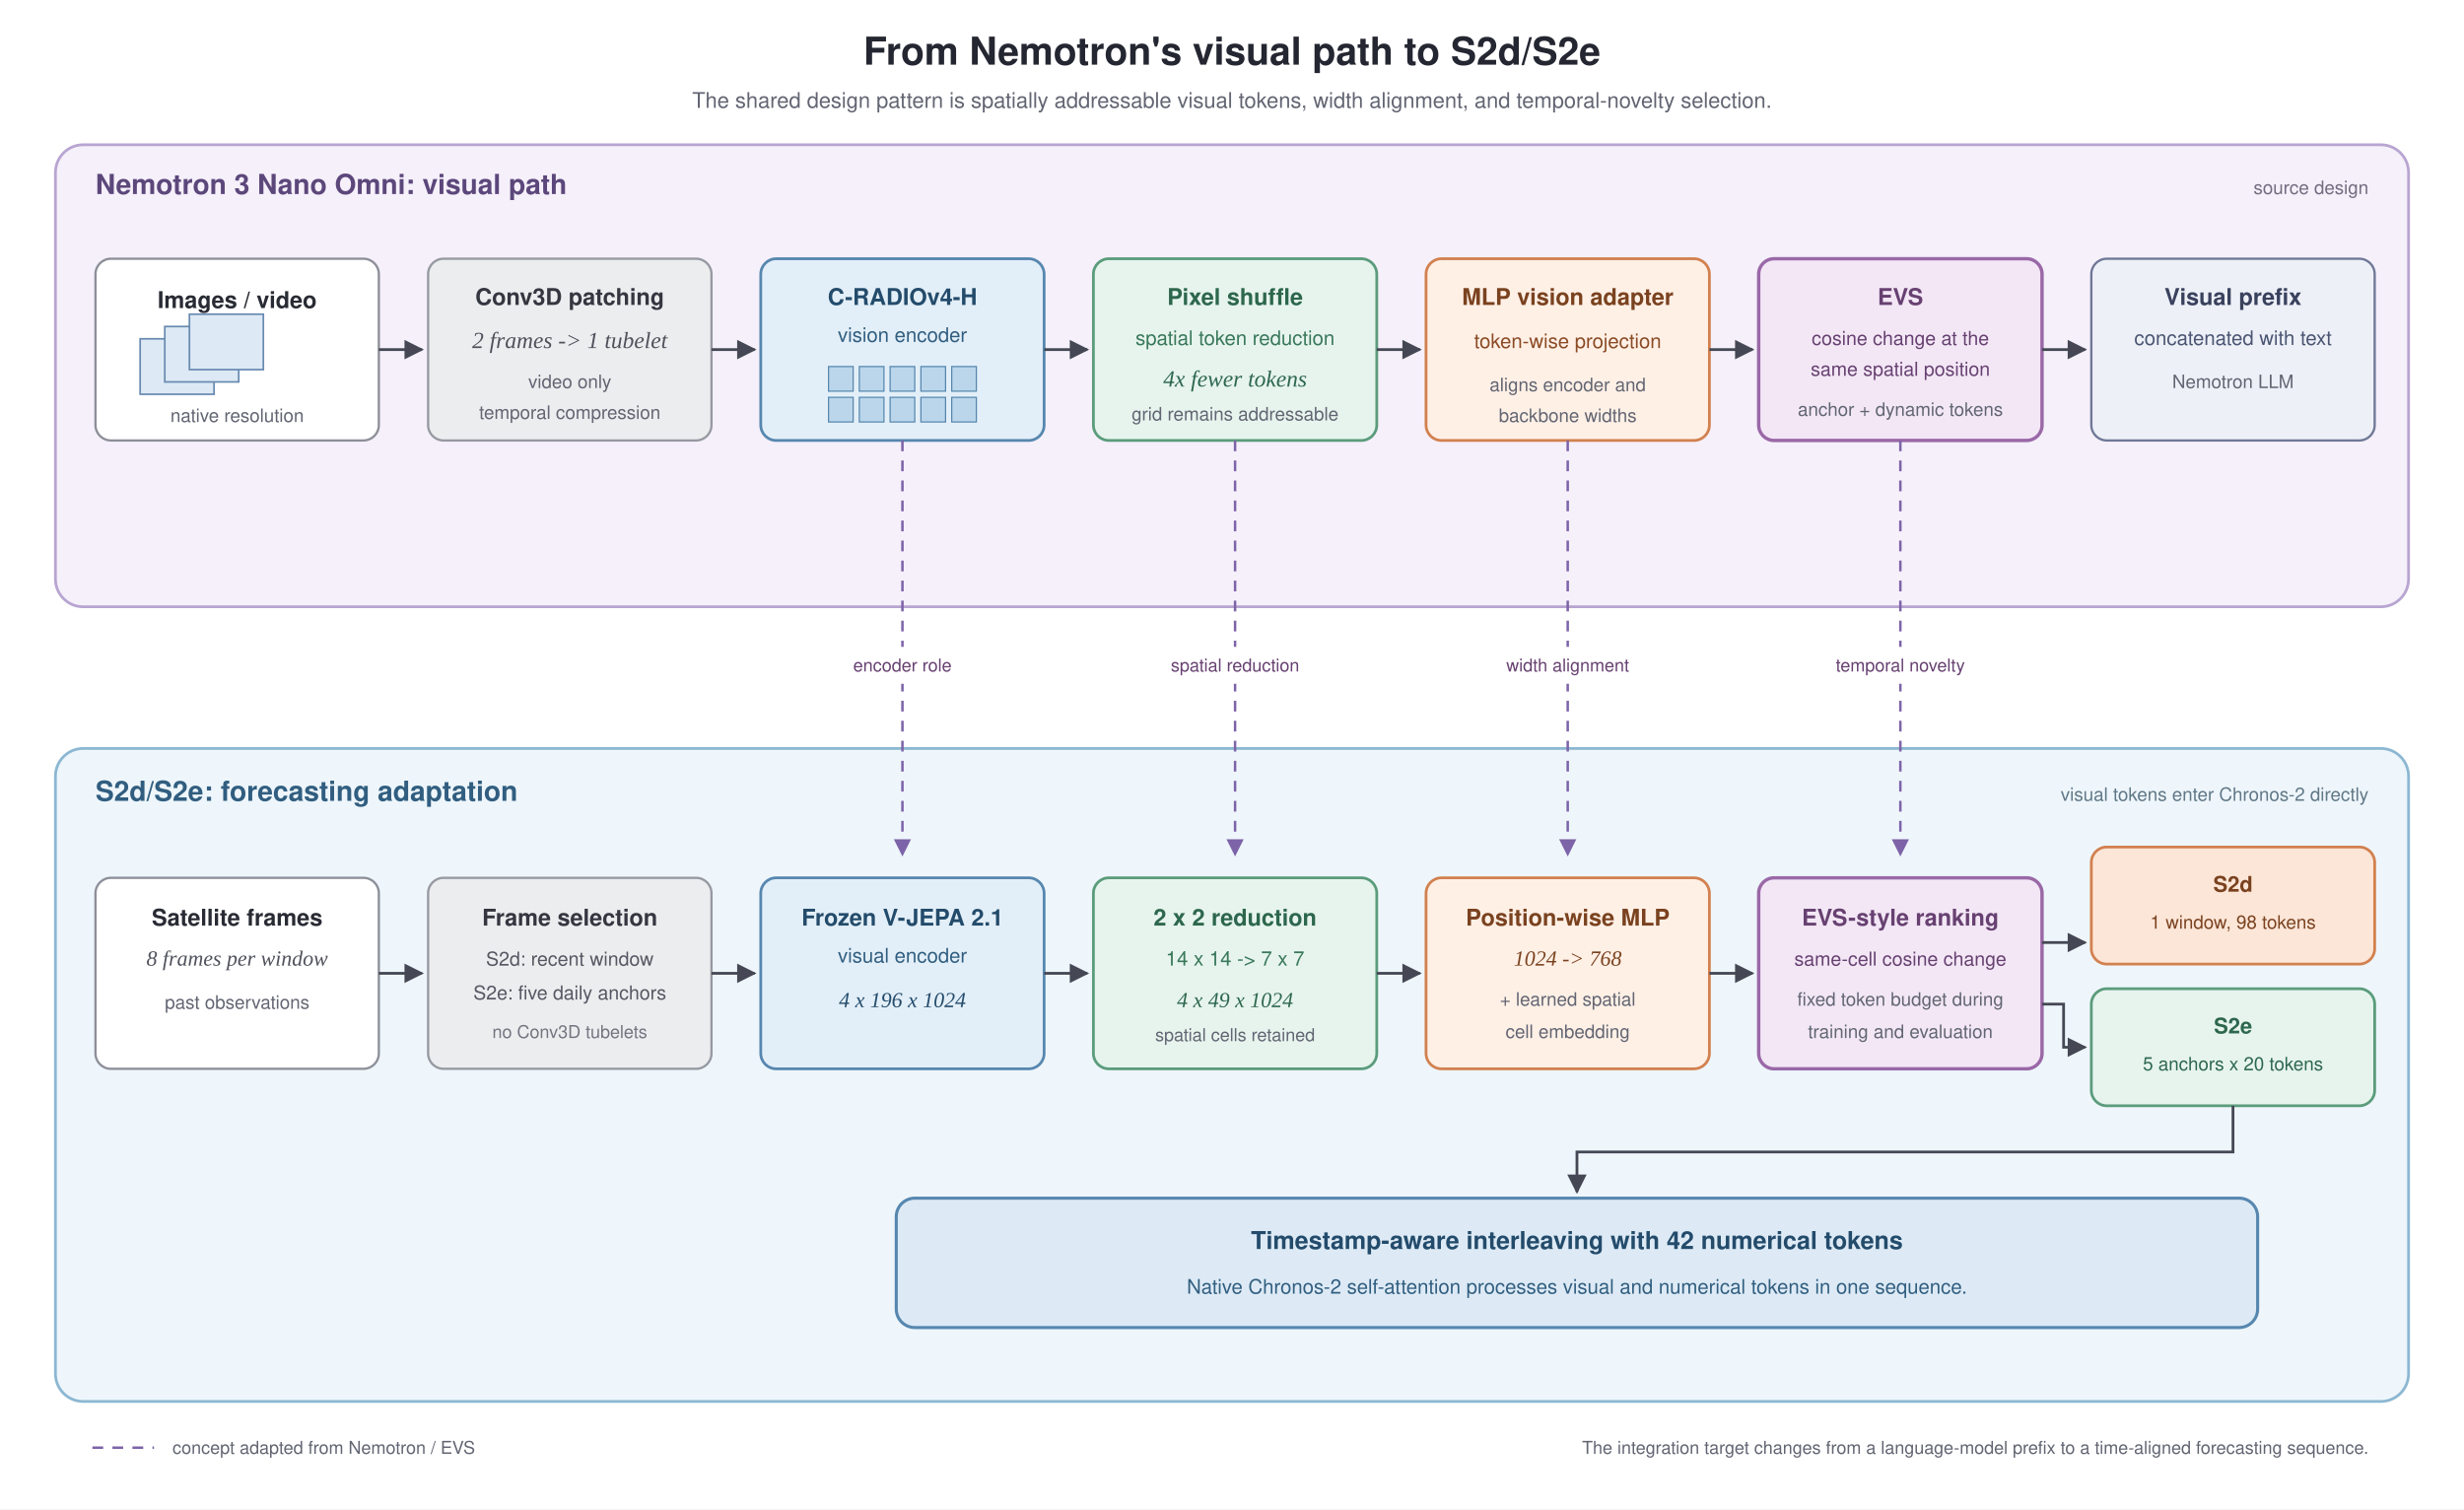
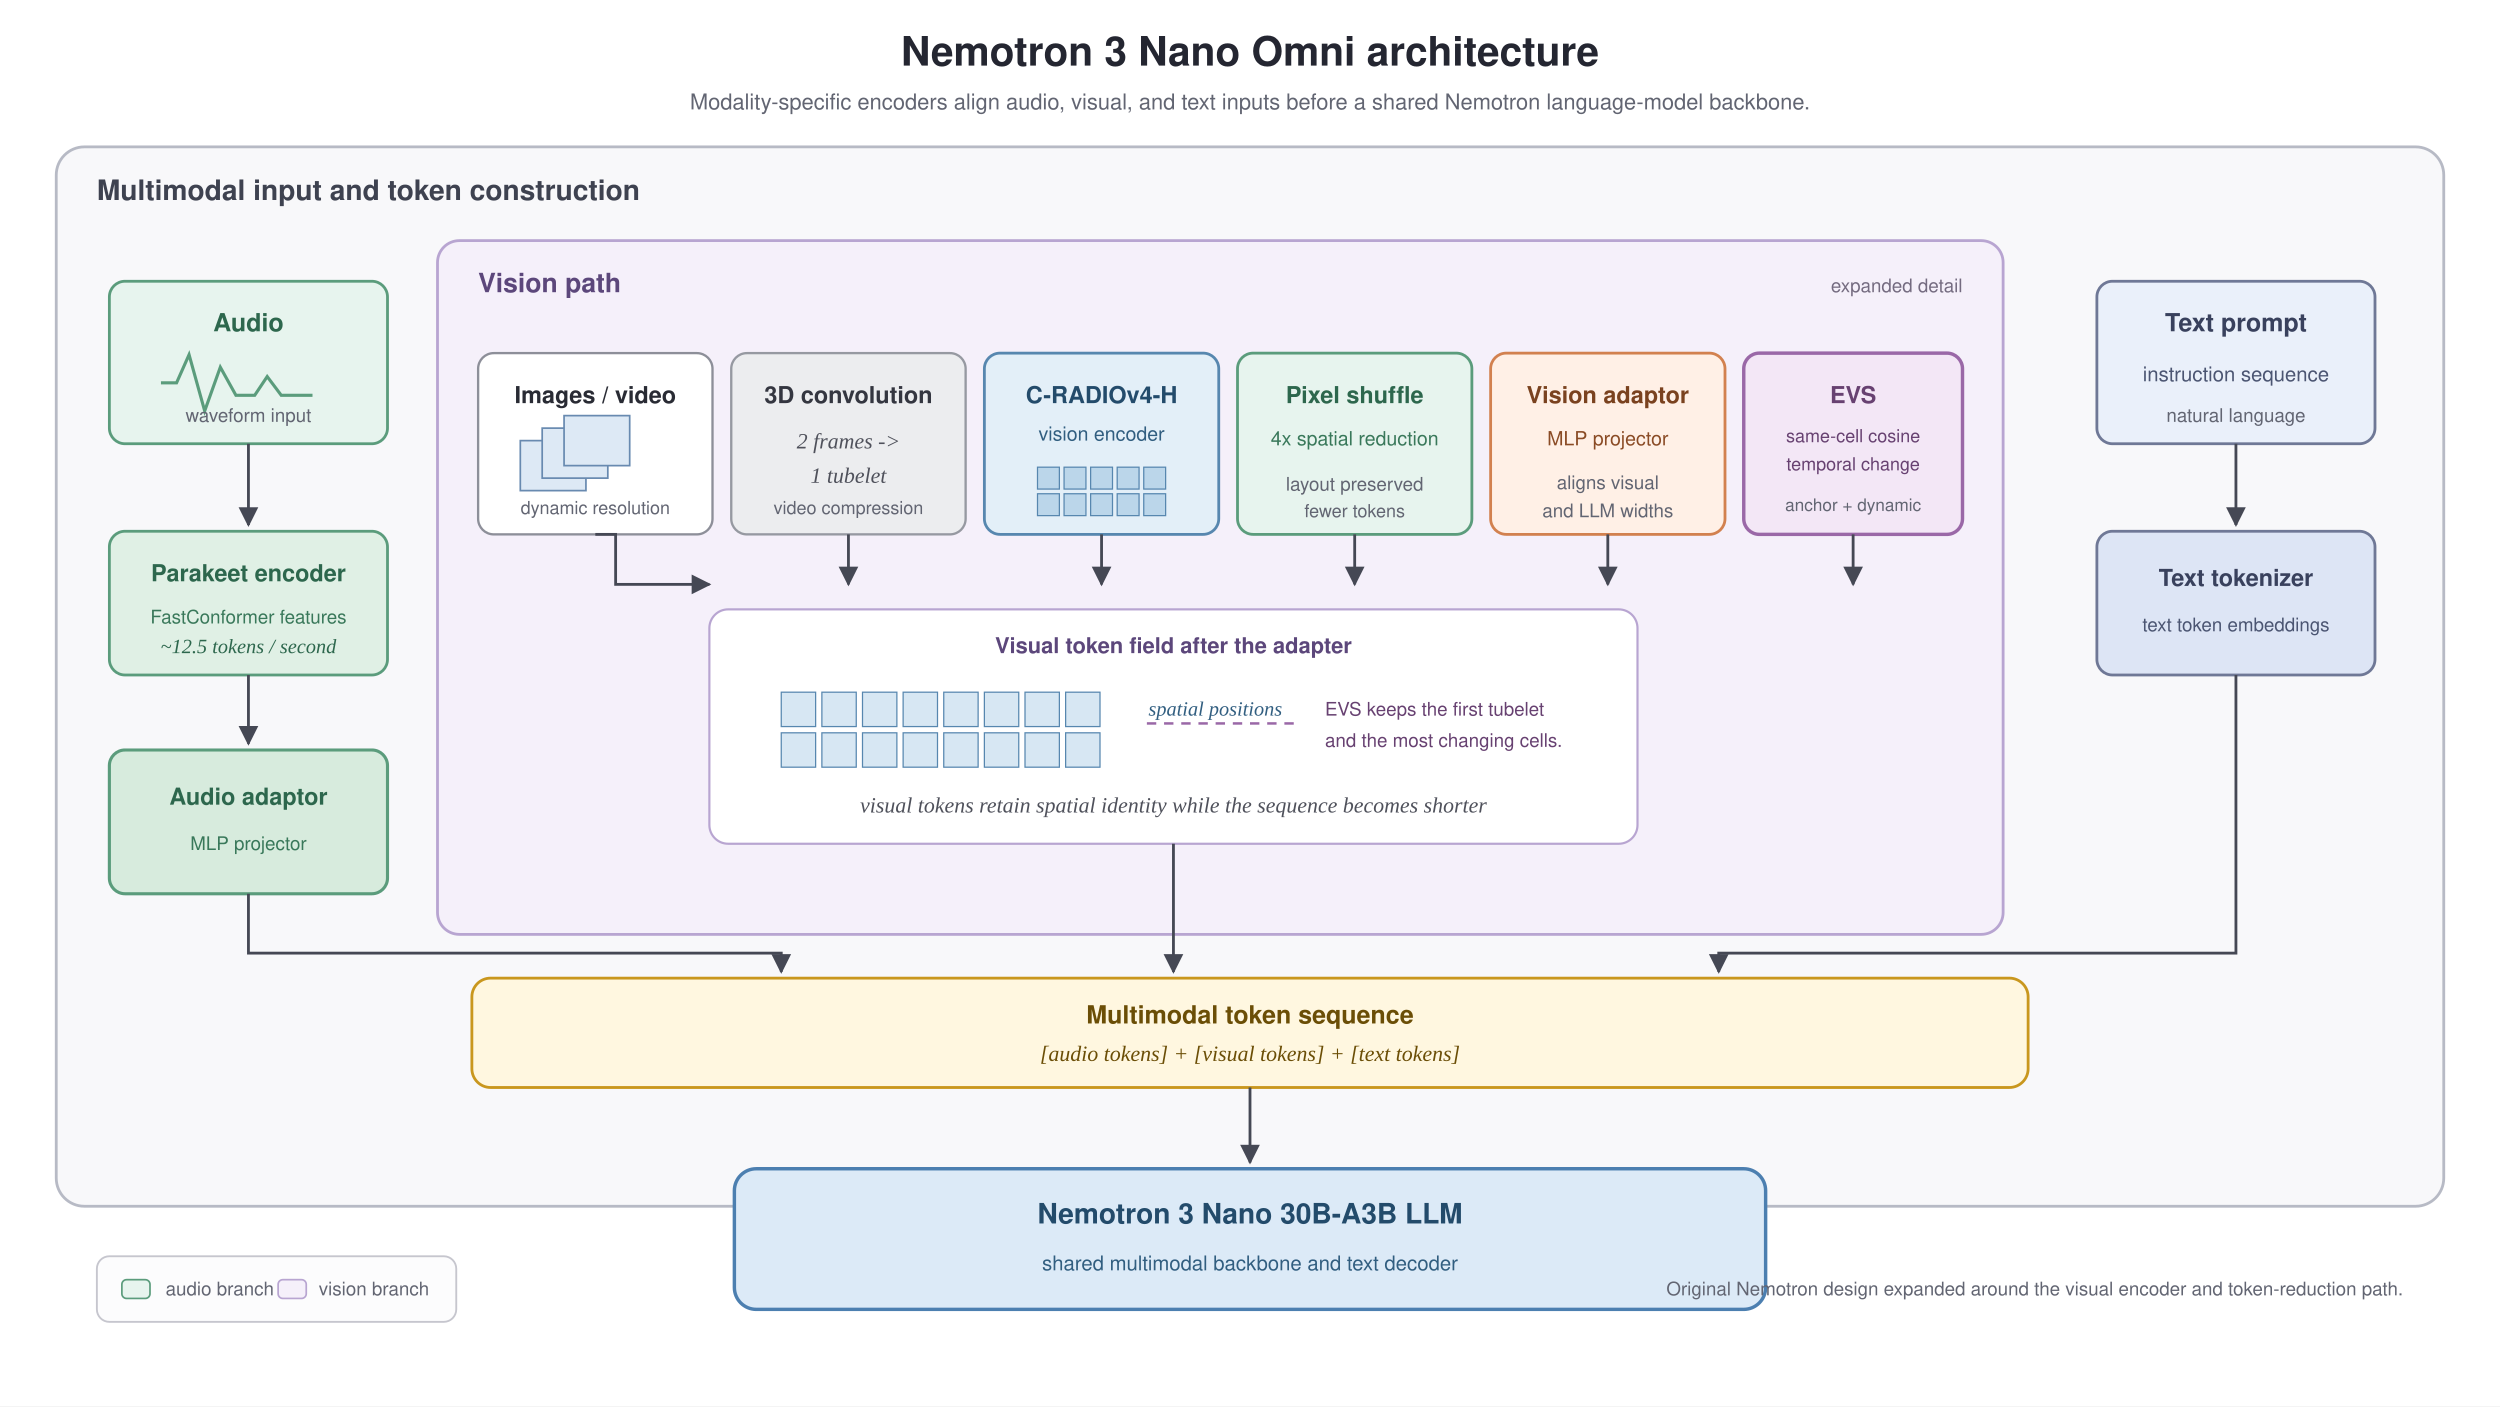
- <svg xmlns="http://www.w3.org/2000/svg" width="1600" height="980" viewBox="0 0 1600 980">
+ <svg xmlns="http://www.w3.org/2000/svg" width="1600" height="900" viewBox="0 0 1600 900">
  <defs>
    <marker id="arrow" viewBox="0 0 10 10" refX="9" refY="5" markerWidth="7" markerHeight="7" orient="auto">
      <path d="M 0 0 L 10 5 L 0 10 z" fill="#454854" />
    </marker>
-     <marker id="arrow-purple" viewBox="0 0 10 10" refX="9" refY="5" markerWidth="7" markerHeight="7" orient="auto">
-       <path d="M 0 0 L 10 5 L 0 10 z" fill="#7D63A8" />
-     </marker>
  </defs>
-   <rect width="1600" height="980" fill="#FFFFFF" />
-   <text x="800" y="42" text-anchor="middle" font-family="Helvetica, Arial, sans-serif" font-size="25" font-weight="bold" fill="#242631">From Nemotron's visual path to S2d/S2e</text>
-   <text x="800" y="70" text-anchor="middle" font-family="Helvetica, Arial, sans-serif" font-size="14" fill="#626572">The shared design pattern is spatially addressable visual tokens, width alignment, and temporal-novelty selection.</text>
-   <rect x="36" y="94" width="1528" height="300" rx="18" fill="#F5F0FA" stroke="#B8A5D1" stroke-width="1.8" />
-   <text x="62" y="126" font-family="Helvetica, Arial, sans-serif" font-size="18" font-weight="bold" fill="#5C477B">Nemotron 3 Nano Omni: visual path</text>
-   <text x="1538" y="126" text-anchor="end" font-family="Helvetica, Arial, sans-serif" font-size="12" fill="#746B80">source design</text>
+   <rect width="1600" height="900" fill="#FFFFFF" />
+   <text x="800" y="42" text-anchor="middle" font-family="Helvetica, Arial, sans-serif" font-size="26" font-weight="bold" fill="#242631">Nemotron 3 Nano Omni architecture</text>
+   <text x="800" y="70" text-anchor="middle" font-family="Helvetica, Arial, sans-serif" font-size="14" fill="#626572">Modality-specific encoders align audio, visual, and text inputs before a shared Nemotron language-model backbone.</text>
+   <rect x="36" y="94" width="1528" height="678" rx="18" fill="#F8F8FA" stroke="#B7BAC5" stroke-width="1.8" />
+   <text x="62" y="128" font-family="Helvetica, Arial, sans-serif" font-size="18" font-weight="bold" fill="#3E4250">Multimodal input and token construction</text>
  <g font-family="Helvetica, Arial, sans-serif">
-     <rect x="62" y="168" width="184" height="118" rx="10" fill="#FFFFFF" stroke="#8D8F99" stroke-width="1.5" />
-     <text x="154" y="200" text-anchor="middle" font-size="15" font-weight="bold" fill="#292B34">Images / video</text>
+     <rect x="70" y="180" width="178" height="104" rx="10" fill="#E7F4EE" stroke="#5B9C7C" stroke-width="1.8" />
+     <text x="159" y="212" text-anchor="middle" font-size="16" font-weight="bold" fill="#2D674D">Audio</text>
+     <path d="M103 245 h10 l8 -18 l10 36 l10 -28 l10 18 h12 l8 -12 l9 12 h20" stroke="#5B9C7C" stroke-width="2" fill="none" />
+     <text x="159" y="270" text-anchor="middle" font-size="12" fill="#626572">waveform input</text>
+     <rect x="70" y="340" width="178" height="92" rx="10" fill="#E0F0E5" stroke="#5B9C7C" stroke-width="1.8" />
+     <text x="159" y="372" text-anchor="middle" font-size="15" font-weight="bold" fill="#2D674D">Parakeet encoder</text>
+     <text x="159" y="399" text-anchor="middle" font-size="12" fill="#39785A">FastConformer features</text>
+     <text x="159" y="418" text-anchor="middle" font-family="Times New Roman, serif" font-size="13" font-style="italic" fill="#2D674D">~12.5 tokens / second</text>
+     <rect x="70" y="480" width="178" height="92" rx="10" fill="#D7EBDD" stroke="#5B9C7C" stroke-width="2" />
+     <text x="159" y="515" text-anchor="middle" font-size="15" font-weight="bold" fill="#2D674D">Audio adaptor</text>
+     <text x="159" y="544" text-anchor="middle" font-size="12" fill="#39785A">MLP projector</text>
+     <rect x="1342" y="180" width="178" height="104" rx="10" fill="#EAF0FA" stroke="#6F7896" stroke-width="1.8" />
+     <text x="1431" y="212" text-anchor="middle" font-size="16" font-weight="bold" fill="#39415D">Text prompt</text>
+     <text x="1431" y="244" text-anchor="middle" font-size="13" fill="#4B5572">instruction sequence</text>
+     <text x="1431" y="270" text-anchor="middle" font-size="12" fill="#626572">natural language</text>
+     <rect x="1342" y="340" width="178" height="92" rx="10" fill="#DDE5F5" stroke="#6F7896" stroke-width="1.8" />
+     <text x="1431" y="375" text-anchor="middle" font-size="15" font-weight="bold" fill="#39415D">Text tokenizer</text>
+     <text x="1431" y="404" text-anchor="middle" font-size="12" fill="#4B5572">text token embeddings</text>
+   </g>
+   <rect x="280" y="154" width="1002" height="444" rx="14" fill="#F5F0FA" stroke="#B8A5D1" stroke-width="1.8" />
+   <text x="306" y="187" font-family="Helvetica, Arial, sans-serif" font-size="17" font-weight="bold" fill="#5C477B">Vision path</text>
+   <text x="1256" y="187" text-anchor="end" font-family="Helvetica, Arial, sans-serif" font-size="12" fill="#746B80">expanded detail</text>
+   <g font-family="Helvetica, Arial, sans-serif">
+     <rect x="306" y="226" width="150" height="116" rx="10" fill="#FFFFFF" stroke="#8D8F99" stroke-width="1.5" />
+     <text x="381" y="258" text-anchor="middle" font-size="15" font-weight="bold" fill="#292B34">Images / video</text>
    <g fill="#DDE9F5" stroke="#688AB0" stroke-width="1.1">
-       <rect x="91" y="220" width="48" height="36" />
-       <rect x="107" y="212" width="48" height="36" />
-       <rect x="123" y="204" width="48" height="36" />
+       <rect x="333" y="282" width="42" height="32" />
+       <rect x="347" y="274" width="42" height="32" />
+       <rect x="361" y="266" width="42" height="32" />
    </g>
-     <text x="154" y="274" text-anchor="middle" font-size="12" fill="#626572">native resolution</text>
-     <rect x="278" y="168" width="184" height="118" rx="10" fill="#ECEDEF" stroke="#9699A1" stroke-width="1.5" />
-     <text x="370" y="198" text-anchor="middle" font-size="15" font-weight="bold" fill="#343640">Conv3D patching</text>
-     <text x="370" y="226" text-anchor="middle" font-family="Times New Roman, serif" font-size="15" font-style="italic" fill="#4F515B">2 frames -&gt; 1 tubelet</text>
-     <text x="370" y="252" text-anchor="middle" font-size="12" fill="#626572">video only</text>
-     <text x="370" y="272" text-anchor="middle" font-size="12" fill="#626572">temporal compression</text>
-     <rect x="494" y="168" width="184" height="118" rx="10" fill="#E3EFF8" stroke="#5787AF" stroke-width="1.8" />
-     <text x="586" y="198" text-anchor="middle" font-size="15" font-weight="bold" fill="#234B6B">C-RADIOv4-H</text>
-     <text x="586" y="222" text-anchor="middle" font-size="13" fill="#315E80">vision encoder</text>
+     <text x="381" y="329" text-anchor="middle" font-size="11.5" fill="#626572">dynamic resolution</text>
+     <rect x="468" y="226" width="150" height="116" rx="10" fill="#ECEDEF" stroke="#9699A1" stroke-width="1.5" />
+     <text x="543" y="258" text-anchor="middle" font-size="15" font-weight="bold" fill="#343640">3D convolution</text>
+     <text x="543" y="287" text-anchor="middle" font-family="Times New Roman, serif" font-size="14" font-style="italic" fill="#4F515B">2 frames -&gt;</text>
+     <text x="543" y="309" text-anchor="middle" font-family="Times New Roman, serif" font-size="14" font-style="italic" fill="#4F515B">1 tubelet</text>
+     <text x="543" y="329" text-anchor="middle" font-size="11.5" fill="#626572">video compression</text>
+     <rect x="630" y="226" width="150" height="116" rx="10" fill="#E3EFF8" stroke="#5787AF" stroke-width="1.8" />
+     <text x="705" y="258" text-anchor="middle" font-size="15" font-weight="bold" fill="#234B6B">C-RADIOv4-H</text>
+     <text x="705" y="282" text-anchor="middle" font-size="12.5" fill="#315E80">vision encoder</text>
    <g fill="#BBD6EA" stroke="#5787AF" stroke-width="0.8">
-       <rect x="538" y="238" width="16" height="16" />
-       <rect x="558" y="238" width="16" height="16" />
-       <rect x="578" y="238" width="16" height="16" />
-       <rect x="598" y="238" width="16" height="16" />
-       <rect x="618" y="238" width="16" height="16" />
-       <rect x="538" y="258" width="16" height="16" />
-       <rect x="558" y="258" width="16" height="16" />
-       <rect x="578" y="258" width="16" height="16" />
-       <rect x="598" y="258" width="16" height="16" />
-       <rect x="618" y="258" width="16" height="16" />
+       <rect x="664" y="299" width="14" height="14" />
+       <rect x="681" y="299" width="14" height="14" />
+       <rect x="698" y="299" width="14" height="14" />
+       <rect x="715" y="299" width="14" height="14" />
+       <rect x="732" y="299" width="14" height="14" />
+       <rect x="664" y="316" width="14" height="14" />
+       <rect x="681" y="316" width="14" height="14" />
+       <rect x="698" y="316" width="14" height="14" />
+       <rect x="715" y="316" width="14" height="14" />
+       <rect x="732" y="316" width="14" height="14" />
    </g>
-     <rect x="710" y="168" width="184" height="118" rx="10" fill="#E7F4EE" stroke="#5B9C7C" stroke-width="1.8" />
-     <text x="802" y="198" text-anchor="middle" font-size="15" font-weight="bold" fill="#2D674D">Pixel shuffle</text>
-     <text x="802" y="224" text-anchor="middle" font-size="13" fill="#39785A">spatial token reduction</text>
-     <text x="802" y="251" text-anchor="middle" font-family="Times New Roman, serif" font-size="15" font-style="italic" fill="#2D674D">4x fewer tokens</text>
-     <text x="802" y="273" text-anchor="middle" font-size="12" fill="#626572">grid remains addressable</text>
-     <rect x="926" y="168" width="184" height="118" rx="10" fill="#FFF0E6" stroke="#D2814F" stroke-width="1.8" />
-     <text x="1018" y="198" text-anchor="middle" font-size="15" font-weight="bold" fill="#7A421F">MLP vision adapter</text>
-     <text x="1018" y="226" text-anchor="middle" font-size="13" fill="#8A4B25">token-wise projection</text>
-     <text x="1018" y="254" text-anchor="middle" font-size="12" fill="#626572">aligns encoder and</text>
-     <text x="1018" y="274" text-anchor="middle" font-size="12" fill="#626572">backbone widths</text>
-     <rect x="1142" y="168" width="184" height="118" rx="10" fill="#F3E7F6" stroke="#9A68A7" stroke-width="2.2" />
-     <text x="1234" y="198" text-anchor="middle" font-size="15" font-weight="bold" fill="#674171">EVS</text>
-     <text x="1234" y="224" text-anchor="middle" font-size="12.5" fill="#674171">cosine change at the</text>
-     <text x="1234" y="244" text-anchor="middle" font-size="12.5" fill="#674171">same spatial position</text>
-     <text x="1234" y="270" text-anchor="middle" font-size="12" fill="#626572">anchor + dynamic tokens</text>
-     <rect x="1358" y="168" width="184" height="118" rx="10" fill="#EDF0F7" stroke="#6F7896" stroke-width="1.5" />
-     <text x="1450" y="198" text-anchor="middle" font-size="15" font-weight="bold" fill="#39415D">Visual prefix</text>
-     <text x="1450" y="224" text-anchor="middle" font-size="13" fill="#4B5572">concatenated with text</text>
-     <text x="1450" y="252" text-anchor="middle" font-size="12" fill="#626572">Nemotron LLM</text>
+     <rect x="792" y="226" width="150" height="116" rx="10" fill="#E7F4EE" stroke="#5B9C7C" stroke-width="1.8" />
+     <text x="867" y="258" text-anchor="middle" font-size="15" font-weight="bold" fill="#2D674D">Pixel shuffle</text>
+     <text x="867" y="285" text-anchor="middle" font-size="12.5" fill="#39785A">4x spatial reduction</text>
+     <text x="867" y="314" text-anchor="middle" font-size="12" fill="#626572">layout preserved</text>
+     <text x="867" y="331" text-anchor="middle" font-size="11.5" fill="#626572">fewer tokens</text>
+     <rect x="954" y="226" width="150" height="116" rx="10" fill="#FFF0E6" stroke="#D2814F" stroke-width="1.8" />
+     <text x="1029" y="258" text-anchor="middle" font-size="15" font-weight="bold" fill="#7A421F">Vision adaptor</text>
+     <text x="1029" y="285" text-anchor="middle" font-size="12.5" fill="#8A4B25">MLP projector</text>
+     <text x="1029" y="313" text-anchor="middle" font-size="12" fill="#626572">aligns visual</text>
+     <text x="1029" y="331" text-anchor="middle" font-size="12" fill="#626572">and LLM widths</text>
+     <rect x="1116" y="226" width="140" height="116" rx="10" fill="#F3E7F6" stroke="#9A68A7" stroke-width="2.2" />
+     <text x="1186" y="258" text-anchor="middle" font-size="15" font-weight="bold" fill="#674171">EVS</text>
+     <text x="1186" y="283" text-anchor="middle" font-size="11.5" fill="#674171">same-cell cosine</text>
+     <text x="1186" y="301" text-anchor="middle" font-size="11.5" fill="#674171">temporal change</text>
+     <text x="1186" y="327" text-anchor="middle" font-size="11" fill="#626572">anchor + dynamic</text>
+     <rect x="454" y="390" width="594" height="150" rx="12" fill="#FFFFFF" stroke="#B8A5D1" stroke-width="1.4" />
+     <text x="751" y="418" text-anchor="middle" font-size="14" font-weight="bold" fill="#5C477B">Visual token field after the adapter</text>
+     <g fill="#D7E7F3" stroke="#5787AF" stroke-width="0.8">
+       <rect x="500" y="443" width="22" height="22" />
+       <rect x="526" y="443" width="22" height="22" />
+       <rect x="552" y="443" width="22" height="22" />
+       <rect x="578" y="443" width="22" height="22" />
+       <rect x="604" y="443" width="22" height="22" />
+       <rect x="630" y="443" width="22" height="22" />
+       <rect x="656" y="443" width="22" height="22" />
+       <rect x="682" y="443" width="22" height="22" />
+       <rect x="500" y="469" width="22" height="22" />
+       <rect x="526" y="469" width="22" height="22" />
+       <rect x="552" y="469" width="22" height="22" />
+       <rect x="578" y="469" width="22" height="22" />
+       <rect x="604" y="469" width="22" height="22" />
+       <rect x="630" y="469" width="22" height="22" />
+       <rect x="656" y="469" width="22" height="22" />
+       <rect x="682" y="469" width="22" height="22" />
+     </g>
+     <text x="735" y="458" font-family="Times New Roman, serif" font-size="13" font-style="italic" fill="#315E80">spatial positions</text>
+     <path d="M734 463 H830" stroke="#9A68A7" stroke-width="1.6" stroke-dasharray="6 5" />
+     <text x="848" y="458" font-family="Helvetica, Arial, sans-serif" font-size="12" fill="#674171">EVS keeps the first tubelet</text>
+     <text x="848" y="478" font-family="Helvetica, Arial, sans-serif" font-size="12" fill="#674171">and the most changing cells.</text>
+     <text x="751" y="520" text-anchor="middle" font-family="Times New Roman, serif" font-size="14" font-style="italic" fill="#4F515B">visual tokens retain spatial identity while the sequence becomes shorter</text>
  </g>
+   <rect x="302" y="626" width="996" height="70" rx="12" fill="#FFF7E0" stroke="#C9971E" stroke-width="1.8" />
+   <text x="800" y="655" text-anchor="middle" font-family="Helvetica, Arial, sans-serif" font-size="16" font-weight="bold" fill="#6B4E06">Multimodal token sequence</text>
+   <text x="800" y="679" text-anchor="middle" font-family="Times New Roman, serif" font-size="14" font-style="italic" fill="#6B4E06">[audio tokens] + [visual tokens] + [text tokens]</text>
+   <rect x="470" y="748" width="660" height="90" rx="14" fill="#DCEAF7" stroke="#4C7FB0" stroke-width="2.2" />
+   <text x="800" y="783" text-anchor="middle" font-family="Helvetica, Arial, sans-serif" font-size="18" font-weight="bold" fill="#234B6B">Nemotron 3 Nano 30B-A3B LLM</text>
+   <text x="800" y="813" text-anchor="middle" font-family="Helvetica, Arial, sans-serif" font-size="13" fill="#315E80">shared multimodal backbone and text decoder</text>
  <g stroke="#454854" stroke-width="1.8" fill="none" marker-end="url(#arrow)">
-     <path d="M246 227 H274" />
-     <path d="M462 227 H490" />
-     <path d="M678 227 H706" />
-     <path d="M894 227 H922" />
-     <path d="M1110 227 H1138" />
-     <path d="M1326 227 H1354" />
+     <path d="M159 284 V336" />
+     <path d="M159 432 V476" />
+     <path d="M381 342 H394 V374 H454" />
+     <path d="M543 342 V374" />
+     <path d="M705 342 V374" />
+     <path d="M867 342 V374" />
+     <path d="M1029 342 V374" />
+     <path d="M1186 342 V374" />
+     <path d="M1431 284 V336" />
+     <path d="M159 572 V610 H500 V622" />
+     <path d="M751 540 V622" />
+     <path d="M1431 432 V610 H1100 V622" />
+     <path d="M800 696 V744" />
  </g>
-   <rect x="36" y="486" width="1528" height="424" rx="18" fill="#EEF6FB" stroke="#8CB7D2" stroke-width="1.8" />
-   <text x="62" y="520" font-family="Helvetica, Arial, sans-serif" font-size="18" font-weight="bold" fill="#315E80">S2d/S2e: forecasting adaptation</text>
-   <text x="1538" y="520" text-anchor="end" font-family="Helvetica, Arial, sans-serif" font-size="12" fill="#607786">visual tokens enter Chronos-2 directly</text>
-   <g font-family="Helvetica, Arial, sans-serif">
-     <rect x="62" y="570" width="184" height="124" rx="10" fill="#FFFFFF" stroke="#8D8F99" stroke-width="1.5" />
-     <text x="154" y="601" text-anchor="middle" font-size="15" font-weight="bold" fill="#292B34">Satellite frames</text>
-     <text x="154" y="627" text-anchor="middle" font-family="Times New Roman, serif" font-size="14" font-style="italic" fill="#4F515B">8 frames per window</text>
-     <text x="154" y="655" text-anchor="middle" font-size="12" fill="#626572">past observations</text>
-     <rect x="278" y="570" width="184" height="124" rx="10" fill="#ECEDEF" stroke="#9699A1" stroke-width="1.5" />
-     <text x="370" y="601" text-anchor="middle" font-size="15" font-weight="bold" fill="#343640">Frame selection</text>
-     <text x="370" y="627" text-anchor="middle" font-size="12.5" fill="#555862">S2d: recent window</text>
-     <text x="370" y="649" text-anchor="middle" font-size="12.5" fill="#555862">S2e: five daily anchors</text>
-     <text x="370" y="674" text-anchor="middle" font-size="11.5" fill="#727580">no Conv3D tubelets</text>
-     <rect x="494" y="570" width="184" height="124" rx="10" fill="#E3EFF8" stroke="#5787AF" stroke-width="1.8" />
-     <text x="586" y="601" text-anchor="middle" font-size="15" font-weight="bold" fill="#234B6B">Frozen V-JEPA 2.1</text>
-     <text x="586" y="625" text-anchor="middle" font-size="13" fill="#315E80">visual encoder</text>
-     <text x="586" y="654" text-anchor="middle" font-family="Times New Roman, serif" font-size="14" font-style="italic" fill="#234B6B">4 x 196 x 1024</text>
-     <rect x="710" y="570" width="184" height="124" rx="10" fill="#E7F4EE" stroke="#5B9C7C" stroke-width="1.8" />
-     <text x="802" y="601" text-anchor="middle" font-size="15" font-weight="bold" fill="#2D674D">2 x 2 reduction</text>
-     <text x="802" y="627" text-anchor="middle" font-size="13" fill="#39785A">14 x 14 -&gt; 7 x 7</text>
-     <text x="802" y="654" text-anchor="middle" font-family="Times New Roman, serif" font-size="14" font-style="italic" fill="#2D674D">4 x 49 x 1024</text>
-     <text x="802" y="676" text-anchor="middle" font-size="11.5" fill="#626572">spatial cells retained</text>
-     <rect x="926" y="570" width="184" height="124" rx="10" fill="#FFF0E6" stroke="#D2814F" stroke-width="1.8" />
-     <text x="1018" y="601" text-anchor="middle" font-size="15" font-weight="bold" fill="#7A421F">Position-wise MLP</text>
-     <text x="1018" y="627" text-anchor="middle" font-family="Times New Roman, serif" font-size="14" font-style="italic" fill="#7A421F">1024 -&gt; 768</text>
-     <text x="1018" y="653" text-anchor="middle" font-size="12" fill="#626572">+ learned spatial</text>
-     <text x="1018" y="674" text-anchor="middle" font-size="12" fill="#626572">cell embedding</text>
-     <rect x="1142" y="570" width="184" height="124" rx="10" fill="#F3E7F6" stroke="#9A68A7" stroke-width="2.2" />
-     <text x="1234" y="601" text-anchor="middle" font-size="15" font-weight="bold" fill="#674171">EVS-style ranking</text>
-     <text x="1234" y="627" text-anchor="middle" font-size="12.5" fill="#674171">same-cell cosine change</text>
-     <text x="1234" y="653" text-anchor="middle" font-size="12" fill="#626572">fixed token budget during</text>
-     <text x="1234" y="674" text-anchor="middle" font-size="12" fill="#626572">training and evaluation</text>
-     <rect x="1358" y="550" width="184" height="76" rx="10" fill="#FCE6D8" stroke="#D2814F" stroke-width="1.8" />
-     <text x="1450" y="579" text-anchor="middle" font-size="14" font-weight="bold" fill="#7A421F">S2d</text>
-     <text x="1450" y="603" text-anchor="middle" font-size="12" fill="#7A421F">1 window, 98 tokens</text>
-     <rect x="1358" y="642" width="184" height="76" rx="10" fill="#E7F4EE" stroke="#5B9C7C" stroke-width="1.8" />
-     <text x="1450" y="671" text-anchor="middle" font-size="14" font-weight="bold" fill="#2D674D">S2e</text>
-     <text x="1450" y="695" text-anchor="middle" font-size="12" fill="#2D674D">5 anchors x 20 tokens</text>
-   </g>
-   <g stroke="#454854" stroke-width="1.8" fill="none" marker-end="url(#arrow)">
-     <path d="M246 632 H274" />
-     <path d="M462 632 H490" />
-     <path d="M678 632 H706" />
-     <path d="M894 632 H922" />
-     <path d="M1110 632 H1138" />
-     <path d="M1326 612 H1354" />
-     <path d="M1326 652 H1340 V680 H1354" />
-   </g>
-   <rect x="582" y="778" width="884" height="84" rx="12" fill="#DDEAF5" stroke="#5787AF" stroke-width="2" />
-   <text x="1024" y="811" text-anchor="middle" font-family="Helvetica, Arial, sans-serif" font-size="16" font-weight="bold" fill="#234B6B">Timestamp-aware interleaving with 42 numerical tokens</text>
-   <text x="1024" y="840" text-anchor="middle" font-family="Helvetica, Arial, sans-serif" font-size="13" fill="#315E80">Native Chronos-2 self-attention processes visual and numerical tokens in one sequence.</text>
-   <path d="M1450 718 V748 H1024 V774" stroke="#454854" stroke-width="1.8" fill="none" marker-end="url(#arrow)" />
-   <g stroke="#7D63A8" stroke-width="1.6" stroke-dasharray="7 6" fill="none" marker-end="url(#arrow-purple)">
-     <path d="M586 286 V555" />
-     <path d="M802 286 V555" />
-     <path d="M1018 286 V555" />
-     <path d="M1234 286 V555" />
-   </g>
-   <g font-family="Helvetica, Arial, sans-serif" font-size="11.5" fill="#674171">
-     <rect x="518" y="420" width="136" height="24" rx="6" fill="#FFFFFF" />
-     <text x="586" y="436" text-anchor="middle">encoder role</text>
-     <rect x="724" y="420" width="156" height="24" rx="6" fill="#FFFFFF" />
-     <text x="802" y="436" text-anchor="middle">spatial reduction</text>
-     <rect x="942" y="420" width="152" height="24" rx="6" fill="#FFFFFF" />
-     <text x="1018" y="436" text-anchor="middle">width alignment</text>
-     <rect x="1149" y="420" width="170" height="24" rx="6" fill="#FFFFFF" />
-     <text x="1234" y="436" text-anchor="middle">temporal novelty</text>
-   </g>
-   <g font-family="Helvetica, Arial, sans-serif" font-size="11.5" fill="#626572">
-     <line x1="60" y1="940" x2="100" y2="940" stroke="#7D63A8" stroke-width="1.6" stroke-dasharray="7 6" />
-     <text x="112" y="944">concept adapted from Nemotron / EVS</text>
-     <text x="1538" y="944" text-anchor="end">The integration target changes from a language-model prefix to a time-aligned forecasting sequence.</text>
+   <g font-family="Helvetica, Arial, sans-serif" font-size="12" fill="#626572">
+     <rect x="62" y="804" width="230" height="42" rx="8" fill="#FCFCFD" stroke="#C6C6CE" stroke-width="1.2" />
+     <rect x="78" y="819" width="18" height="12" rx="3" fill="#E7F4EE" stroke="#5B9C7C" stroke-width="1.1" />
+     <text x="106" y="829">audio branch</text>
+     <rect x="178" y="819" width="18" height="12" rx="3" fill="#F5F0FA" stroke="#B8A5D1" stroke-width="1.1" />
+     <text x="204" y="829">vision branch</text>
+     <text x="1538" y="829" text-anchor="end">Original Nemotron design expanded around the visual encoder and token-reduction path.</text>
  </g>
</svg>
